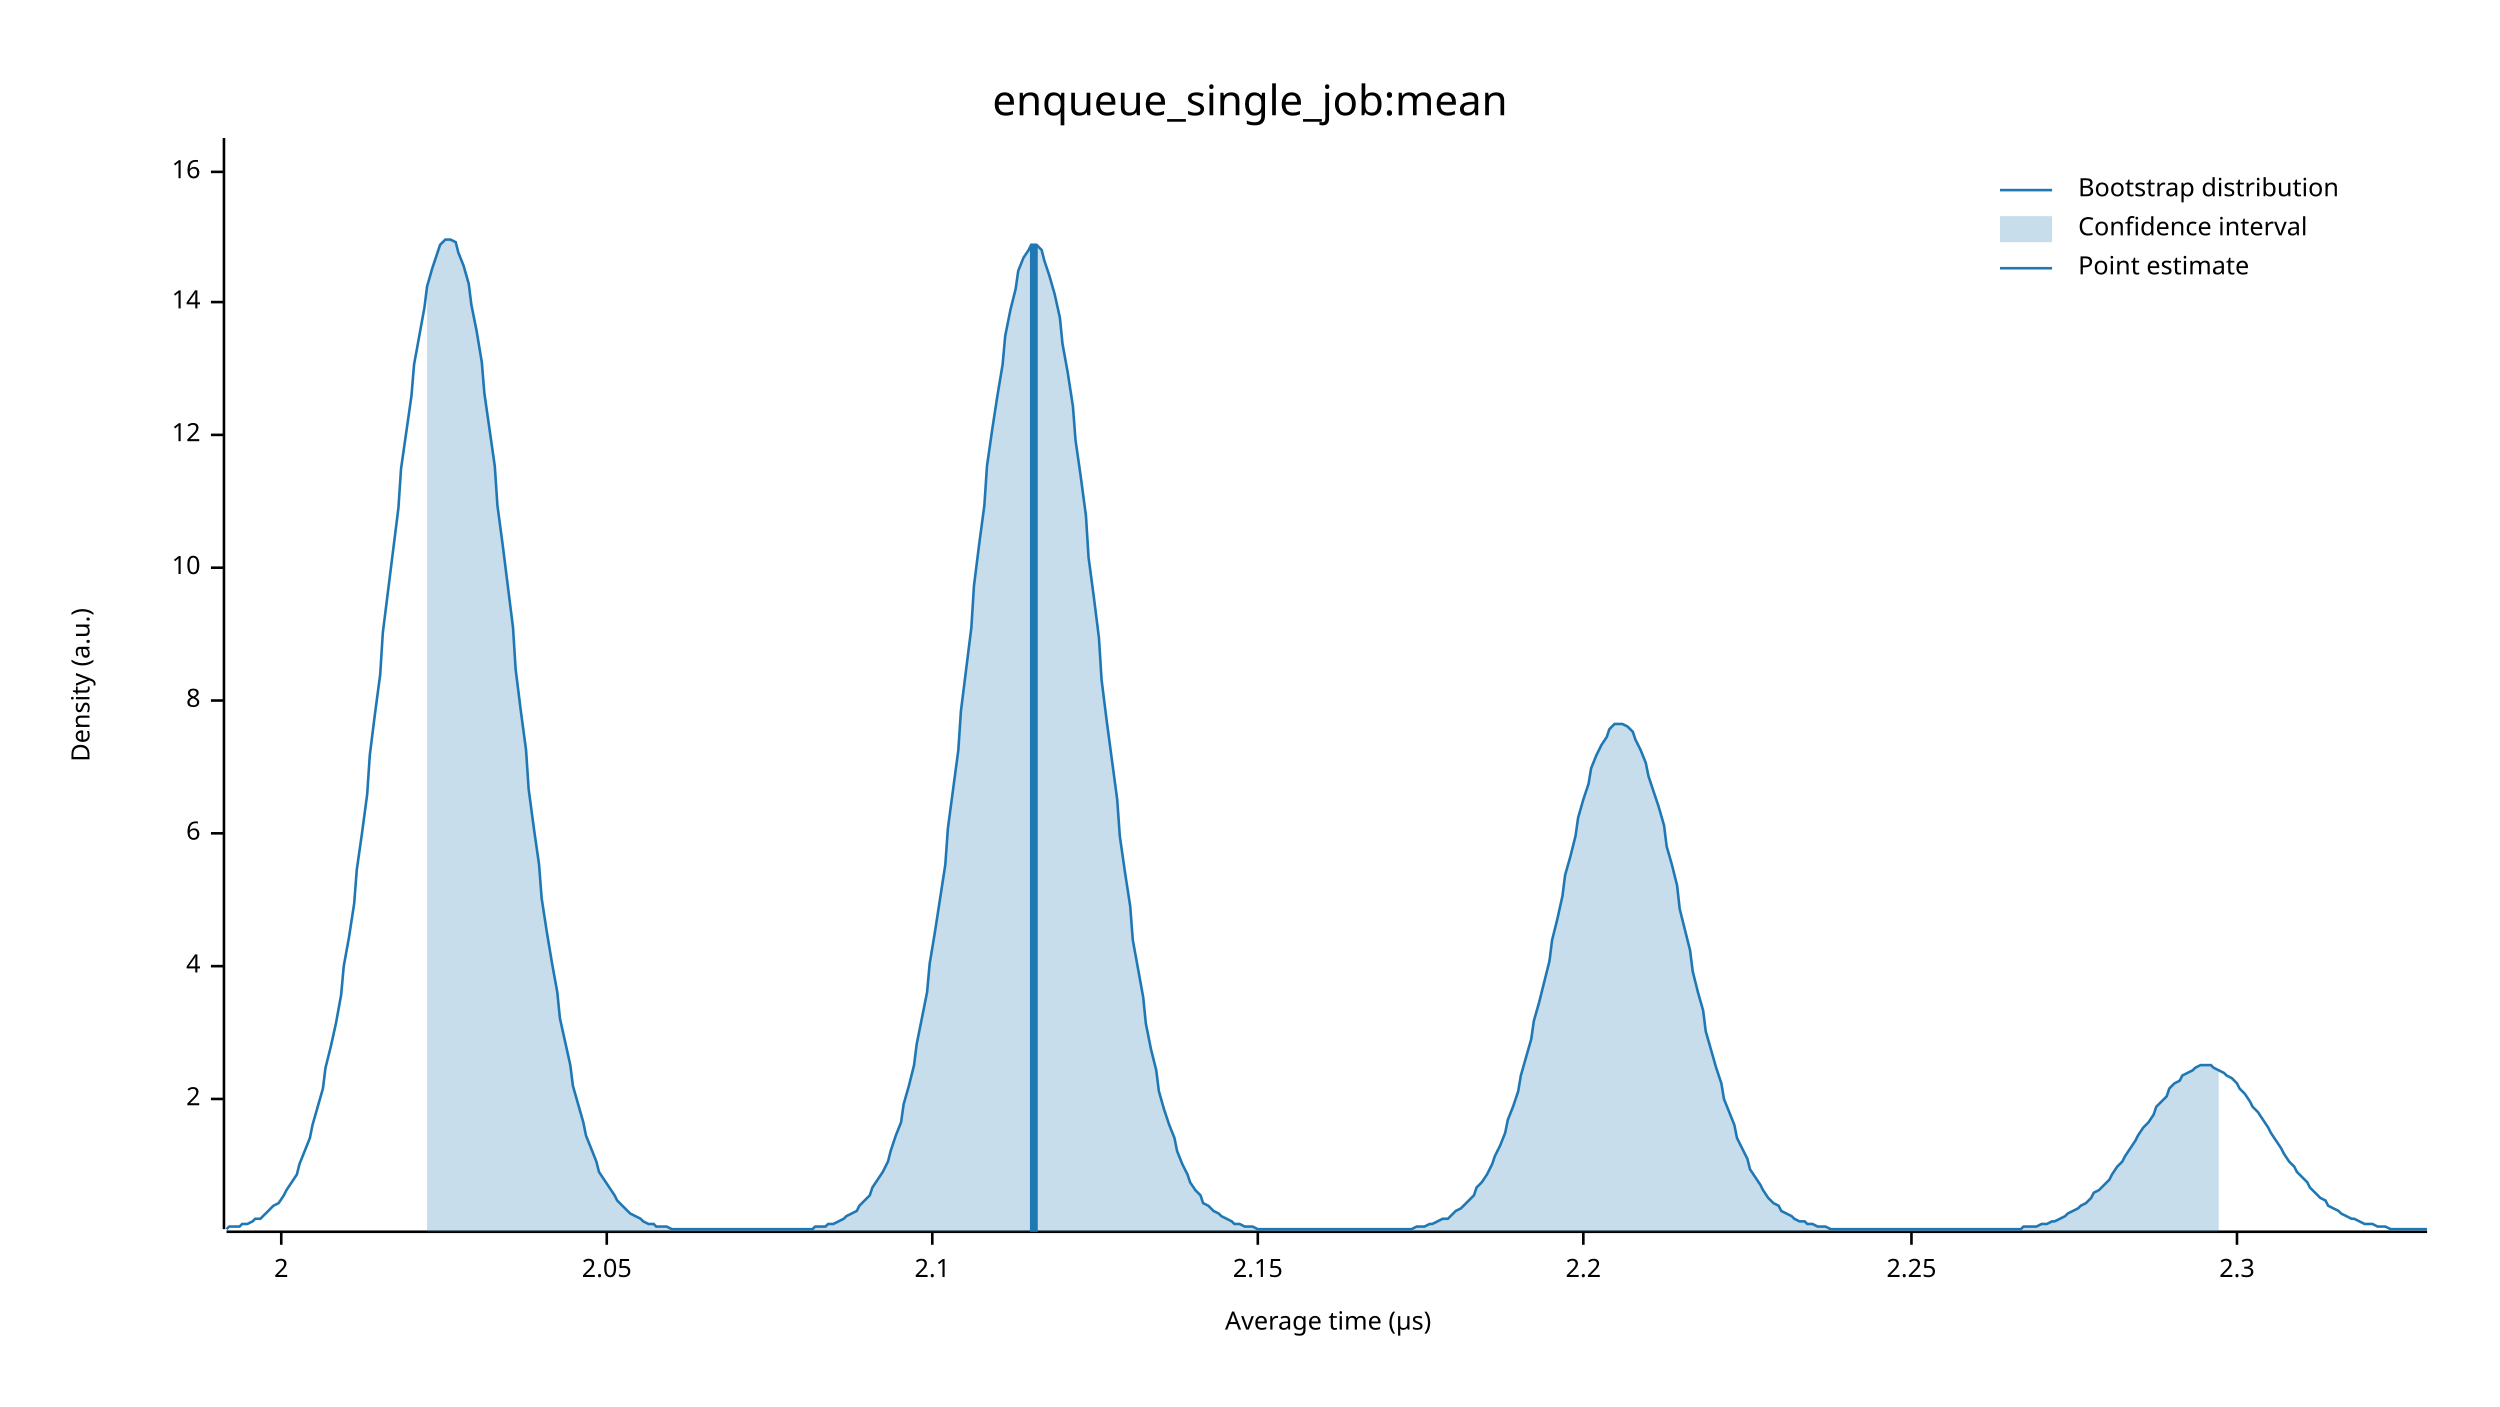
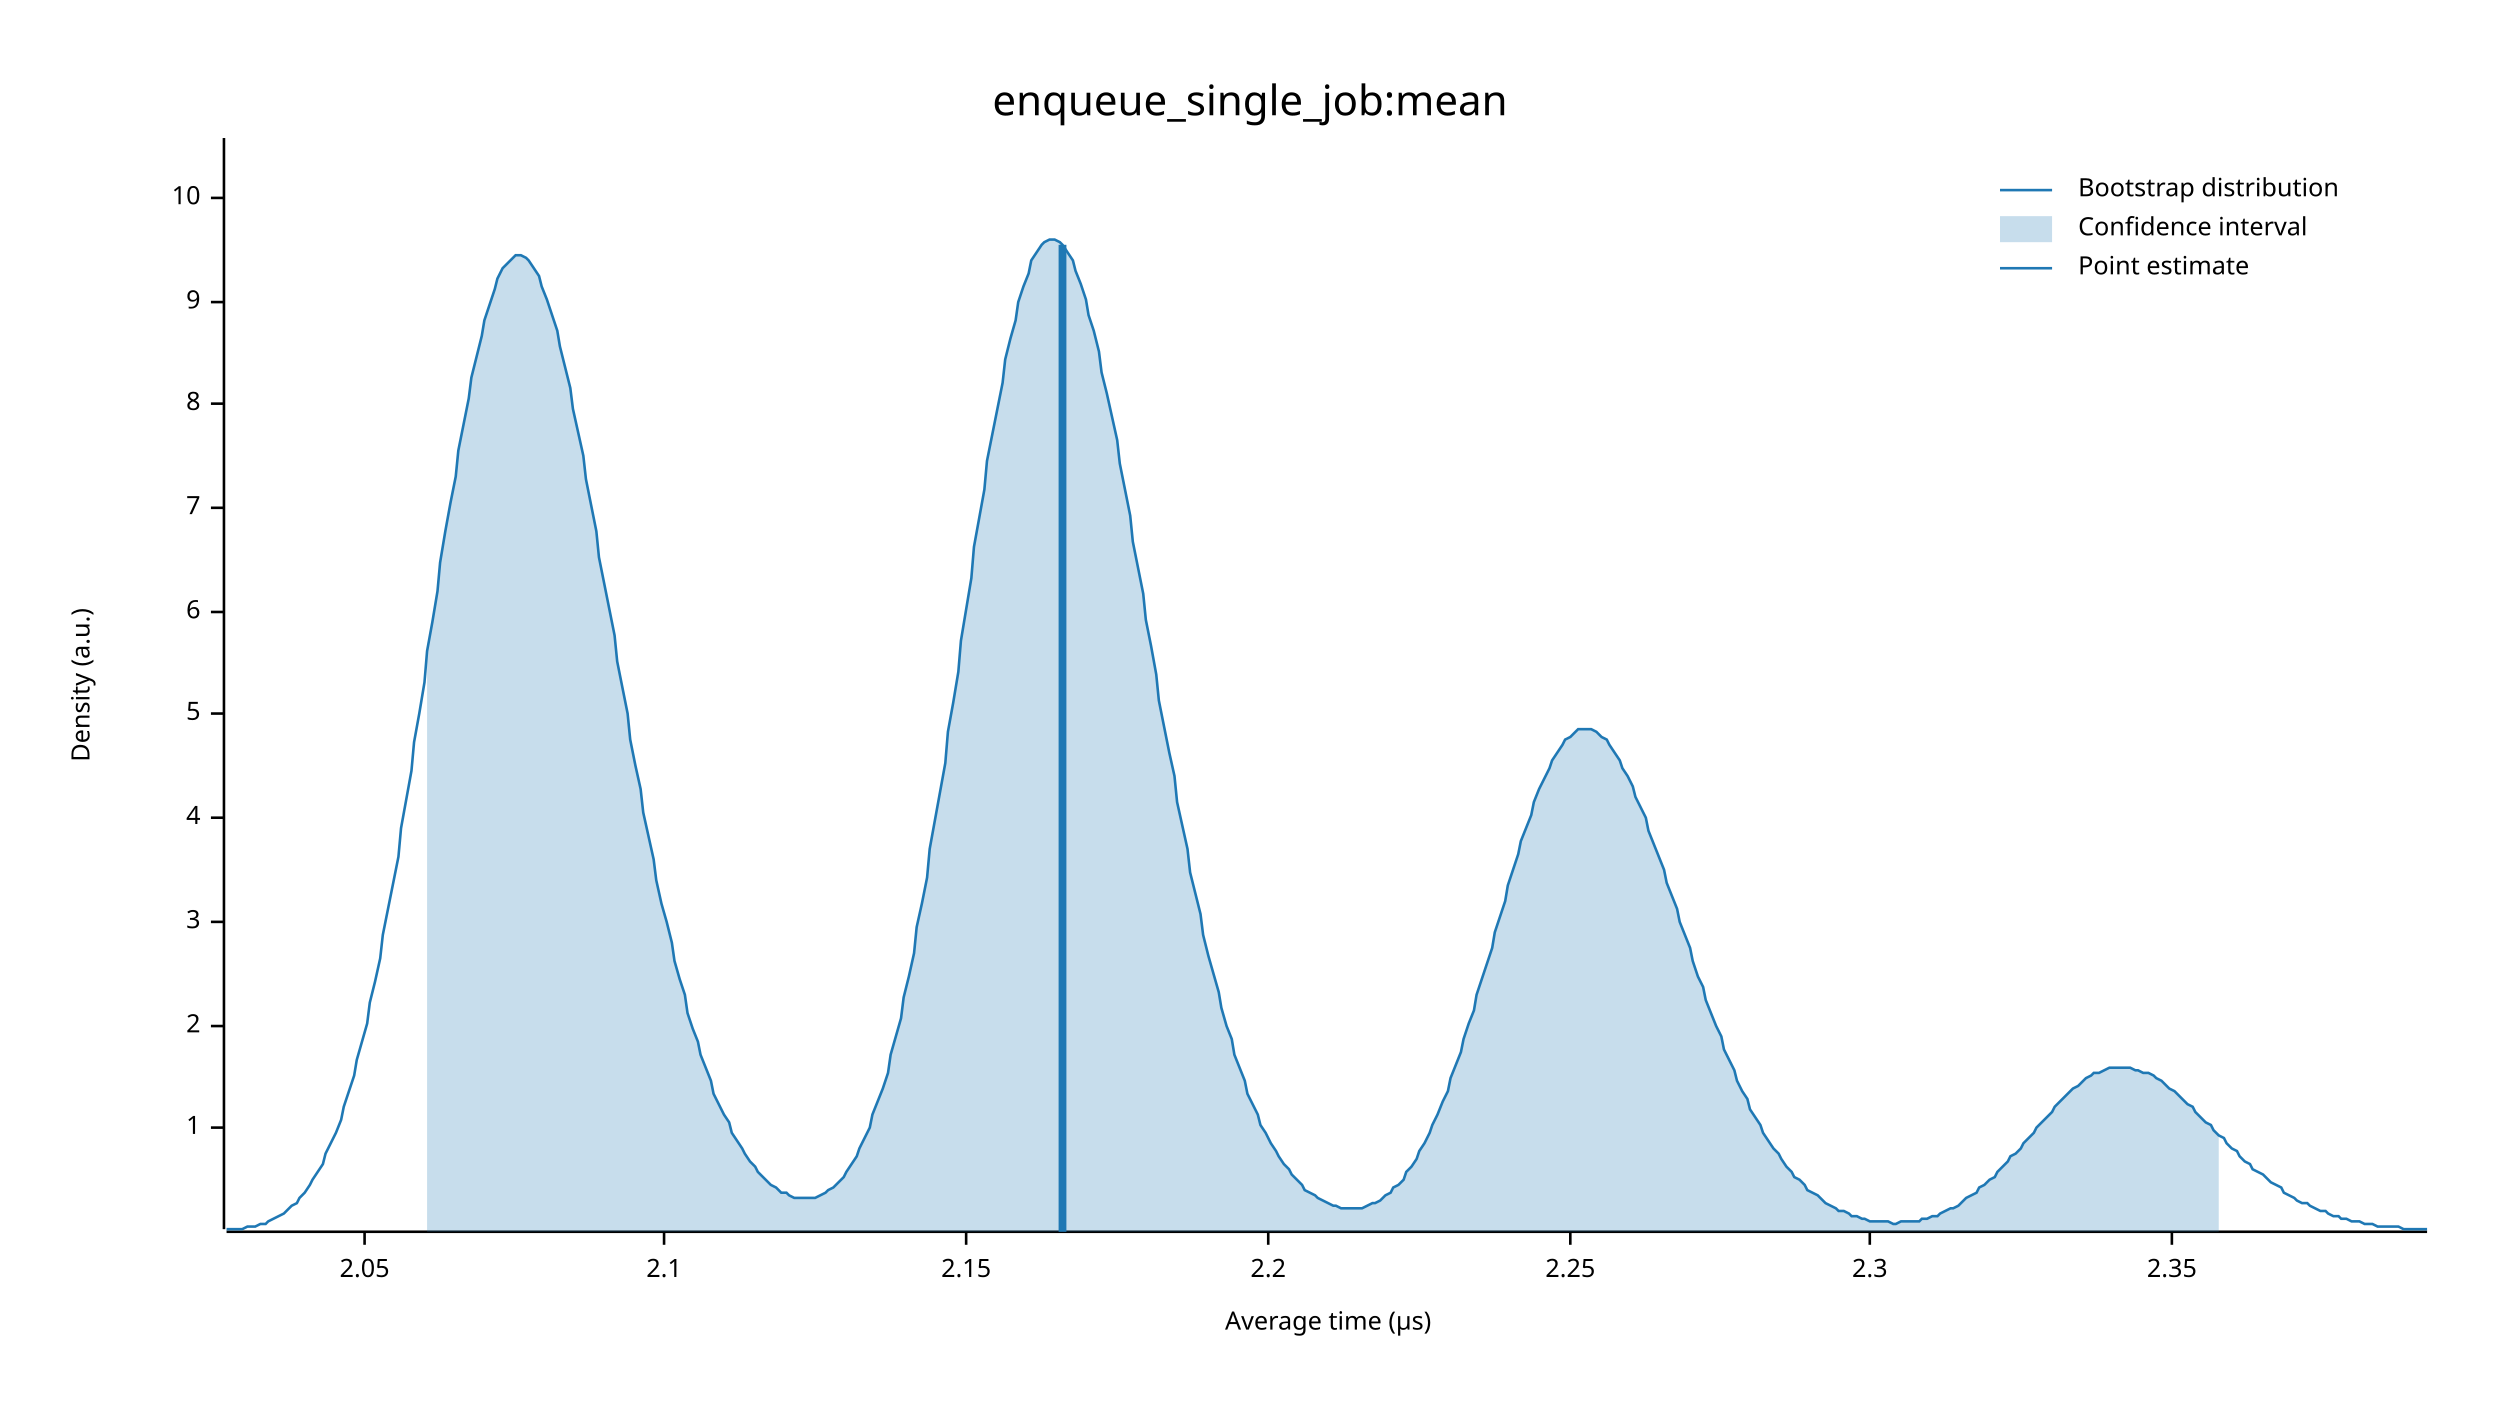
<svg xmlns="http://www.w3.org/2000/svg" width="960" height="540" viewBox="0 0 960 540">
  <text x="480" y="32" dy="0.76em" text-anchor="middle" font-family="sans-serif" font-size="16.129" opacity="1" fill="#000000">
enqueue_single_job:mean
</text>
  <text x="27" y="263" dy="0.76em" text-anchor="middle" font-family="sans-serif" font-size="9.677" opacity="1" fill="#000000" transform="rotate(270, 27, 263)">
Density (a.u.)
</text>
  <text x="510" y="513" dy="-0.5ex" text-anchor="middle" font-family="sans-serif" font-size="9.677" opacity="1" fill="#000000">
Average time (µs)
</text>
  <polyline fill="none" opacity="1" stroke="#000000" stroke-width="1" points="86,53 86,472 " />
-   <text x="77" y="422" dy="0.5ex" text-anchor="end" font-family="sans-serif" font-size="9.677" opacity="1" fill="#000000">
+   <text x="77" y="433" dy="0.5ex" text-anchor="end" font-family="sans-serif" font-size="9.677" opacity="1" fill="#000000">
+ 1
+ </text>
+   <polyline fill="none" opacity="1" stroke="#000000" stroke-width="1" points="81,433 86,433 " />
+   <text x="77" y="394" dy="0.5ex" text-anchor="end" font-family="sans-serif" font-size="9.677" opacity="1" fill="#000000">
2
</text>
-   <polyline fill="none" opacity="1" stroke="#000000" stroke-width="1" points="81,422 86,422 " />
-   <text x="77" y="371" dy="0.5ex" text-anchor="end" font-family="sans-serif" font-size="9.677" opacity="1" fill="#000000">
+   <polyline fill="none" opacity="1" stroke="#000000" stroke-width="1" points="81,394 86,394 " />
+   <text x="77" y="354" dy="0.5ex" text-anchor="end" font-family="sans-serif" font-size="9.677" opacity="1" fill="#000000">
+ 3
+ </text>
+   <polyline fill="none" opacity="1" stroke="#000000" stroke-width="1" points="81,354 86,354 " />
+   <text x="77" y="314" dy="0.5ex" text-anchor="end" font-family="sans-serif" font-size="9.677" opacity="1" fill="#000000">
4
</text>
-   <polyline fill="none" opacity="1" stroke="#000000" stroke-width="1" points="81,371 86,371 " />
-   <text x="77" y="320" dy="0.5ex" text-anchor="end" font-family="sans-serif" font-size="9.677" opacity="1" fill="#000000">
+   <polyline fill="none" opacity="1" stroke="#000000" stroke-width="1" points="81,314 86,314 " />
+   <text x="77" y="274" dy="0.5ex" text-anchor="end" font-family="sans-serif" font-size="9.677" opacity="1" fill="#000000">
+ 5
+ </text>
+   <polyline fill="none" opacity="1" stroke="#000000" stroke-width="1" points="81,274 86,274 " />
+   <text x="77" y="235" dy="0.5ex" text-anchor="end" font-family="sans-serif" font-size="9.677" opacity="1" fill="#000000">
6
</text>
-   <polyline fill="none" opacity="1" stroke="#000000" stroke-width="1" points="81,320 86,320 " />
-   <text x="77" y="269" dy="0.5ex" text-anchor="end" font-family="sans-serif" font-size="9.677" opacity="1" fill="#000000">
+   <polyline fill="none" opacity="1" stroke="#000000" stroke-width="1" points="81,235 86,235 " />
+   <text x="77" y="195" dy="0.5ex" text-anchor="end" font-family="sans-serif" font-size="9.677" opacity="1" fill="#000000">
+ 7
+ </text>
+   <polyline fill="none" opacity="1" stroke="#000000" stroke-width="1" points="81,195 86,195 " />
+   <text x="77" y="155" dy="0.5ex" text-anchor="end" font-family="sans-serif" font-size="9.677" opacity="1" fill="#000000">
8
</text>
-   <polyline fill="none" opacity="1" stroke="#000000" stroke-width="1" points="81,269 86,269 " />
-   <text x="77" y="218" dy="0.5ex" text-anchor="end" font-family="sans-serif" font-size="9.677" opacity="1" fill="#000000">
+   <polyline fill="none" opacity="1" stroke="#000000" stroke-width="1" points="81,155 86,155 " />
+   <text x="77" y="116" dy="0.5ex" text-anchor="end" font-family="sans-serif" font-size="9.677" opacity="1" fill="#000000">
+ 9
+ </text>
+   <polyline fill="none" opacity="1" stroke="#000000" stroke-width="1" points="81,116 86,116 " />
+   <text x="77" y="76" dy="0.5ex" text-anchor="end" font-family="sans-serif" font-size="9.677" opacity="1" fill="#000000">
10
</text>
-   <polyline fill="none" opacity="1" stroke="#000000" stroke-width="1" points="81,218 86,218 " />
-   <text x="77" y="167" dy="0.5ex" text-anchor="end" font-family="sans-serif" font-size="9.677" opacity="1" fill="#000000">
- 12
- </text>
-   <polyline fill="none" opacity="1" stroke="#000000" stroke-width="1" points="81,167 86,167 " />
-   <text x="77" y="116" dy="0.5ex" text-anchor="end" font-family="sans-serif" font-size="9.677" opacity="1" fill="#000000">
- 14
- </text>
-   <polyline fill="none" opacity="1" stroke="#000000" stroke-width="1" points="81,116 86,116 " />
-   <text x="77" y="66" dy="0.5ex" text-anchor="end" font-family="sans-serif" font-size="9.677" opacity="1" fill="#000000">
- 16
- </text>
-   <polyline fill="none" opacity="1" stroke="#000000" stroke-width="1" points="81,66 86,66 " />
+   <polyline fill="none" opacity="1" stroke="#000000" stroke-width="1" points="81,76 86,76 " />
  <polyline fill="none" opacity="1" stroke="#000000" stroke-width="1" points="87,473 932,473 " />
-   <text x="108" y="483" dy="0.76em" text-anchor="middle" font-family="sans-serif" font-size="9.677" opacity="1" fill="#000000">
- 2
- </text>
-   <polyline fill="none" opacity="1" stroke="#000000" stroke-width="1" points="108,473 108,478 " />
-   <text x="233" y="483" dy="0.76em" text-anchor="middle" font-family="sans-serif" font-size="9.677" opacity="1" fill="#000000">
+   <text x="140" y="483" dy="0.76em" text-anchor="middle" font-family="sans-serif" font-size="9.677" opacity="1" fill="#000000">
2.05
</text>
-   <polyline fill="none" opacity="1" stroke="#000000" stroke-width="1" points="233,473 233,478 " />
-   <text x="358" y="483" dy="0.76em" text-anchor="middle" font-family="sans-serif" font-size="9.677" opacity="1" fill="#000000">
+   <polyline fill="none" opacity="1" stroke="#000000" stroke-width="1" points="140,473 140,478 " />
+   <text x="255" y="483" dy="0.76em" text-anchor="middle" font-family="sans-serif" font-size="9.677" opacity="1" fill="#000000">
2.1
</text>
-   <polyline fill="none" opacity="1" stroke="#000000" stroke-width="1" points="358,473 358,478 " />
-   <text x="483" y="483" dy="0.76em" text-anchor="middle" font-family="sans-serif" font-size="9.677" opacity="1" fill="#000000">
+   <polyline fill="none" opacity="1" stroke="#000000" stroke-width="1" points="255,473 255,478 " />
+   <text x="371" y="483" dy="0.76em" text-anchor="middle" font-family="sans-serif" font-size="9.677" opacity="1" fill="#000000">
2.15
</text>
-   <polyline fill="none" opacity="1" stroke="#000000" stroke-width="1" points="483,473 483,478 " />
-   <text x="608" y="483" dy="0.76em" text-anchor="middle" font-family="sans-serif" font-size="9.677" opacity="1" fill="#000000">
+   <polyline fill="none" opacity="1" stroke="#000000" stroke-width="1" points="371,473 371,478 " />
+   <text x="487" y="483" dy="0.76em" text-anchor="middle" font-family="sans-serif" font-size="9.677" opacity="1" fill="#000000">
2.2
</text>
-   <polyline fill="none" opacity="1" stroke="#000000" stroke-width="1" points="608,473 608,478 " />
-   <text x="734" y="483" dy="0.76em" text-anchor="middle" font-family="sans-serif" font-size="9.677" opacity="1" fill="#000000">
+   <polyline fill="none" opacity="1" stroke="#000000" stroke-width="1" points="487,473 487,478 " />
+   <text x="603" y="483" dy="0.76em" text-anchor="middle" font-family="sans-serif" font-size="9.677" opacity="1" fill="#000000">
2.25
</text>
-   <polyline fill="none" opacity="1" stroke="#000000" stroke-width="1" points="734,473 734,478 " />
-   <text x="859" y="483" dy="0.76em" text-anchor="middle" font-family="sans-serif" font-size="9.677" opacity="1" fill="#000000">
+   <polyline fill="none" opacity="1" stroke="#000000" stroke-width="1" points="603,473 603,478 " />
+   <text x="718" y="483" dy="0.76em" text-anchor="middle" font-family="sans-serif" font-size="9.677" opacity="1" fill="#000000">
2.3
</text>
-   <polyline fill="none" opacity="1" stroke="#000000" stroke-width="1" points="859,473 859,478 " />
-   <polyline fill="none" opacity="1" stroke="#1F78B4" stroke-width="1" points="87,472 88,471 90,471 92,471 93,470 95,470 97,469 98,468 100,468 102,466 103,465 105,463 107,462 109,459 110,457 112,454 114,451 115,447 117,442 119,437 120,432 122,425 124,418 125,410 127,402 129,393 131,382 132,371 134,360 136,347 137,334 139,320 141,305 142,290 144,274 146,259 147,243 149,227 151,211 153,195 154,180 156,166 158,152 159,140 161,129 163,118 164,110 166,103 168,97 169,94 171,92 173,92 175,93 176,97 178,102 180,109 181,117 183,127 185,139 186,151 188,165 190,179 191,194 193,209 195,225 197,241 198,257 200,273 202,288 203,303 205,318 207,332 208,345 210,358 212,370 214,381 215,391 217,400 219,409 220,417 222,424 224,431 225,436 227,441 229,446 230,450 232,453 234,456 236,459 237,461 239,463 241,465 242,466 244,467 246,468 247,469 249,470 251,470 252,471 254,471 256,471 258,472 259,472 261,472 263,472 264,472 266,472 268,472 269,472 271,472 273,472 274,472 276,472 278,472 280,472 281,472 283,472 285,472 286,472 288,472 290,472 291,472 293,472 295,472 296,472 298,472 300,472 302,472 303,472 305,472 307,472 308,472 310,472 312,472 313,471 315,471 317,471 318,470 320,470 322,469 324,468 325,467 327,466 329,465 330,463 332,461 334,459 335,456 337,453 339,450 341,446 342,442 344,436 346,431 347,424 349,417 351,409 352,401 354,391 356,381 357,370 359,358 361,345 363,332 364,318 366,303 368,288 369,273 371,257 373,241 374,225 376,209 378,194 379,179 381,165 383,152 385,140 386,129 388,119 390,111 391,104 393,99 395,96 396,94 398,94 400,96 401,100 403,106 405,113 407,122 408,132 410,143 412,156 413,169 415,183 417,198 418,214 420,229 422,245 423,261 425,277 427,292 429,307 430,321 432,335 434,348 435,361 437,372 439,383 440,393 442,403 444,411 445,419 447,426 449,432 451,437 452,442 454,447 456,451 457,454 459,457 461,459 462,462 464,463 466,465 468,466 469,467 471,468 473,469 474,470 476,470 478,471 479,471 481,471 483,472 484,472 486,472 488,472 490,472 491,472 493,472 495,472 496,472 498,472 500,472 501,472 503,472 505,472 506,472 508,472 510,472 512,472 513,472 515,472 517,472 518,472 520,472 522,472 523,472 525,472 527,472 528,472 530,472 532,472 534,472 535,472 537,472 539,472 540,472 542,472 544,471 545,471 547,471 549,470 550,470 552,469 554,468 556,468 557,467 559,465 561,464 562,463 564,461 566,459 567,456 569,454 571,451 573,447 574,444 576,440 578,435 579,430 581,425 583,419 584,413 586,406 588,399 589,392 591,385 593,377 595,369 596,361 598,353 600,344 601,336 603,329 605,321 606,314 608,307 610,301 611,295 613,290 615,286 617,283 618,280 620,278 622,278 623,278 625,279 627,281 628,284 630,288 632,293 633,298 635,304 637,310 639,317 640,325 642,332 644,340 645,349 647,357 649,365 650,373 652,381 654,388 655,396 657,403 659,410 661,416 662,422 664,427 666,432 667,437 669,441 671,445 672,449 674,452 676,455 677,457 679,460 681,462 683,463 684,465 686,466 688,467 689,468 691,469 693,469 694,470 696,470 698,471 700,471 701,471 703,472 705,472 706,472 708,472 710,472 711,472 713,472 715,472 716,472 718,472 720,472 722,472 723,472 725,472 727,472 728,472 730,472 732,472 733,472 735,472 737,472 738,472 740,472 742,472 744,472 745,472 747,472 749,472 750,472 752,472 754,472 755,472 757,472 759,472 760,472 762,472 764,472 766,472 767,472 769,472 771,472 772,472 774,472 776,472 777,471 779,471 781,471 782,471 784,470 786,470 788,469 789,469 791,468 793,467 794,466 796,465 798,464 799,463 801,462 803,460 804,458 806,457 808,455 810,453 811,451 813,448 815,446 816,444 818,441 820,438 821,436 823,433 825,431 827,428 828,425 830,423 832,421 833,418 835,416 837,415 838,413 840,412 842,411 843,410 845,409 847,409 849,409 850,410 852,411 854,412 855,413 857,414 859,416 860,418 862,420 864,423 865,425 867,427 869,430 871,433 872,435 874,438 876,441 877,443 879,446 881,448 882,450 884,452 886,454 887,456 889,458 891,460 893,461 894,463 896,464 898,465 899,466 901,467 903,468 904,468 906,469 908,470 909,470 911,470 913,471 915,471 916,471 918,472 920,472 921,472 923,472 925,472 926,472 928,472 930,472 932,472 " />
-   <polygon opacity="0.25" fill="#1F78B4" points="164,110 166,103 168,97 169,94 171,92 173,92 175,93 176,97 178,102 180,109 181,117 183,127 185,139 186,151 188,165 190,179 191,194 193,209 195,225 197,241 198,257 200,273 202,288 203,303 205,318 207,332 208,345 210,358 212,370 214,381 215,391 217,400 219,409 220,417 222,424 224,431 225,436 227,441 229,446 230,450 232,453 234,456 236,459 237,461 239,463 241,465 242,466 244,467 246,468 247,469 249,470 251,470 252,471 254,471 256,471 258,472 259,472 261,472 263,472 264,472 266,472 268,472 269,472 271,472 273,472 274,472 276,472 278,472 280,472 281,472 283,472 285,472 286,472 288,472 290,472 291,472 293,472 295,472 296,472 298,472 300,472 302,472 303,472 305,472 307,472 308,472 310,472 312,472 313,471 315,471 317,471 318,470 320,470 322,469 324,468 325,467 327,466 329,465 330,463 332,461 334,459 335,456 337,453 339,450 341,446 342,442 344,436 346,431 347,424 349,417 351,409 352,401 354,391 356,381 357,370 359,358 361,345 363,332 364,318 366,303 368,288 369,273 371,257 373,241 374,225 376,209 378,194 379,179 381,165 383,152 385,140 386,129 388,119 390,111 391,104 393,99 395,96 396,94 398,94 400,96 401,100 403,106 405,113 407,122 408,132 410,143 412,156 413,169 415,183 417,198 418,214 420,229 422,245 423,261 425,277 427,292 429,307 430,321 432,335 434,348 435,361 437,372 439,383 440,393 442,403 444,411 445,419 447,426 449,432 451,437 452,442 454,447 456,451 457,454 459,457 461,459 462,462 464,463 466,465 468,466 469,467 471,468 473,469 474,470 476,470 478,471 479,471 481,471 483,472 484,472 486,472 488,472 490,472 491,472 493,472 495,472 496,472 498,472 500,472 501,472 503,472 505,472 506,472 508,472 510,472 512,472 513,472 515,472 517,472 518,472 520,472 522,472 523,472 525,472 527,472 528,472 530,472 532,472 534,472 535,472 537,472 539,472 540,472 542,472 544,471 545,471 547,471 549,470 550,470 552,469 554,468 556,468 557,467 559,465 561,464 562,463 564,461 566,459 567,456 569,454 571,451 573,447 574,444 576,440 578,435 579,430 581,425 583,419 584,413 586,406 588,399 589,392 591,385 593,377 595,369 596,361 598,353 600,344 601,336 603,329 605,321 606,314 608,307 610,301 611,295 613,290 615,286 617,283 618,280 620,278 622,278 623,278 625,279 627,281 628,284 630,288 632,293 633,298 635,304 637,310 639,317 640,325 642,332 644,340 645,349 647,357 649,365 650,373 652,381 654,388 655,396 657,403 659,410 661,416 662,422 664,427 666,432 667,437 669,441 671,445 672,449 674,452 676,455 677,457 679,460 681,462 683,463 684,465 686,466 688,467 689,468 691,469 693,469 694,470 696,470 698,471 700,471 701,471 703,472 705,472 706,472 708,472 710,472 711,472 713,472 715,472 716,472 718,472 720,472 722,472 723,472 725,472 727,472 728,472 730,472 732,472 733,472 735,472 737,472 738,472 740,472 742,472 744,472 745,472 747,472 749,472 750,472 752,472 754,472 755,472 757,472 759,472 760,472 762,472 764,472 766,472 767,472 769,472 771,472 772,472 774,472 776,472 777,471 779,471 781,471 782,471 784,470 786,470 788,469 789,469 791,468 793,467 794,466 796,465 798,464 799,463 801,462 803,460 804,458 806,457 808,455 810,453 811,451 813,448 815,446 816,444 818,441 820,438 821,436 823,433 825,431 827,428 828,425 830,423 832,421 833,418 835,416 837,415 838,413 840,412 842,411 843,410 845,409 847,409 849,409 850,410 852,411 852,473 164,473 " />
-   <polyline fill="none" opacity="1" stroke="#1F78B4" stroke-width="3" points="397,473 397,94 " />
+   <polyline fill="none" opacity="1" stroke="#000000" stroke-width="1" points="718,473 718,478 " />
+   <text x="834" y="483" dy="0.76em" text-anchor="middle" font-family="sans-serif" font-size="9.677" opacity="1" fill="#000000">
+ 2.35
+ </text>
+   <polyline fill="none" opacity="1" stroke="#000000" stroke-width="1" points="834,473 834,478 " />
+   <polyline fill="none" opacity="1" stroke="#1F78B4" stroke-width="1" points="87,472 88,472 90,472 92,472 93,472 95,471 97,471 98,471 100,470 102,470 103,469 105,468 107,467 109,466 110,465 112,463 114,462 115,460 117,458 119,455 120,453 122,450 124,447 125,443 127,439 129,435 131,430 132,425 134,419 136,413 137,407 139,400 141,393 142,385 144,377 146,368 147,359 149,349 151,339 153,329 154,318 156,307 158,296 159,285 161,274 163,262 164,250 166,239 168,227 169,216 171,204 173,193 175,183 176,173 178,163 180,153 181,145 183,137 185,129 186,123 188,117 190,111 191,107 193,103 195,101 197,99 198,98 200,98 202,99 203,100 205,103 207,106 208,110 210,115 212,121 214,127 215,133 217,141 219,149 220,157 222,166 224,175 225,184 227,194 229,204 230,214 232,224 234,234 236,244 237,254 239,264 241,274 242,284 244,294 246,303 247,312 249,321 251,330 252,338 254,347 256,354 258,362 259,369 261,376 263,382 264,389 266,395 268,400 269,405 271,410 273,415 274,420 276,424 278,428 280,431 281,435 283,438 285,441 286,443 288,446 290,448 291,450 293,452 295,454 296,455 298,456 300,458 302,458 303,459 305,460 307,460 308,460 310,460 312,460 313,460 315,459 317,458 318,457 320,456 322,454 324,452 325,450 327,447 329,444 330,441 332,437 334,433 335,428 337,423 339,418 341,412 342,405 344,398 346,391 347,383 349,375 351,366 352,356 354,347 356,337 357,326 359,315 361,304 363,293 364,281 366,270 368,258 369,246 371,234 373,222 374,210 376,199 378,188 379,177 381,167 383,157 385,147 386,138 388,130 390,123 391,116 393,110 395,105 396,100 398,97 400,94 401,93 403,92 405,92 407,93 408,94 410,97 412,100 413,104 415,109 417,115 418,121 420,127 422,135 423,143 425,151 427,160 429,169 430,178 432,188 434,198 435,208 437,218 439,228 440,238 442,248 444,259 445,269 447,279 449,289 451,298 452,308 454,317 456,326 457,335 459,343 461,351 462,359 464,367 466,374 468,381 469,387 471,394 473,399 474,405 476,410 478,415 479,420 481,424 483,428 484,432 486,435 488,439 490,442 491,444 493,447 495,449 496,451 498,453 500,455 501,457 503,458 505,459 506,460 508,461 510,462 512,463 513,463 515,464 517,464 518,464 520,464 522,464 523,464 525,463 527,462 528,462 530,461 532,459 534,458 535,456 537,455 539,453 540,450 542,448 544,445 545,442 547,439 549,435 550,432 552,428 554,423 556,419 557,414 559,409 561,404 562,399 564,393 566,388 567,382 569,376 571,370 573,364 574,358 576,352 578,346 579,340 581,334 583,328 584,323 586,318 588,313 589,308 591,303 593,299 595,295 596,292 598,289 600,286 601,284 603,283 605,281 606,280 608,280 610,280 611,280 613,281 615,283 617,284 618,286 620,289 622,292 623,295 625,298 627,302 628,306 630,310 632,314 633,319 635,324 637,329 639,334 640,339 642,344 644,349 645,354 647,359 649,364 650,369 652,375 654,379 655,384 657,389 659,394 661,398 662,403 664,407 666,411 667,415 669,419 671,422 672,426 674,429 676,432 677,435 679,438 681,441 683,443 684,445 686,448 688,450 689,452 691,453 693,455 694,457 696,458 698,459 700,461 701,462 703,463 705,464 706,465 708,465 710,466 711,467 713,467 715,468 716,468 718,469 720,469 722,469 723,469 725,469 727,470 728,470 730,469 732,469 733,469 735,469 737,469 738,468 740,468 742,467 744,467 745,466 747,465 749,464 750,464 752,463 754,461 755,460 757,459 759,458 760,456 762,455 764,453 766,452 767,450 769,448 771,446 772,444 774,443 776,441 777,439 779,437 781,435 782,433 784,431 786,429 788,427 789,425 791,423 793,421 794,420 796,418 798,417 799,416 801,414 803,413 804,412 806,412 808,411 810,410 811,410 813,410 815,410 816,410 818,410 820,411 821,411 823,412 825,412 827,413 828,414 830,415 832,417 833,418 835,419 837,421 838,422 840,424 842,425 843,427 845,429 847,431 849,432 850,434 852,436 854,437 855,439 857,441 859,442 860,444 862,446 864,447 865,449 867,450 869,451 871,453 872,454 874,455 876,456 877,458 879,459 881,460 882,461 884,462 886,462 887,463 889,464 891,465 893,465 894,466 896,467 898,467 899,468 901,468 903,469 904,469 906,469 908,470 909,470 911,470 913,471 915,471 916,471 918,471 920,471 921,471 923,472 925,472 926,472 928,472 930,472 932,472 " />
+   <polygon opacity="0.25" fill="#1F78B4" points="164,250 166,239 168,227 169,216 171,204 173,193 175,183 176,173 178,163 180,153 181,145 183,137 185,129 186,123 188,117 190,111 191,107 193,103 195,101 197,99 198,98 200,98 202,99 203,100 205,103 207,106 208,110 210,115 212,121 214,127 215,133 217,141 219,149 220,157 222,166 224,175 225,184 227,194 229,204 230,214 232,224 234,234 236,244 237,254 239,264 241,274 242,284 244,294 246,303 247,312 249,321 251,330 252,338 254,347 256,354 258,362 259,369 261,376 263,382 264,389 266,395 268,400 269,405 271,410 273,415 274,420 276,424 278,428 280,431 281,435 283,438 285,441 286,443 288,446 290,448 291,450 293,452 295,454 296,455 298,456 300,458 302,458 303,459 305,460 307,460 308,460 310,460 312,460 313,460 315,459 317,458 318,457 320,456 322,454 324,452 325,450 327,447 329,444 330,441 332,437 334,433 335,428 337,423 339,418 341,412 342,405 344,398 346,391 347,383 349,375 351,366 352,356 354,347 356,337 357,326 359,315 361,304 363,293 364,281 366,270 368,258 369,246 371,234 373,222 374,210 376,199 378,188 379,177 381,167 383,157 385,147 386,138 388,130 390,123 391,116 393,110 395,105 396,100 398,97 400,94 401,93 403,92 405,92 407,93 408,94 410,97 412,100 413,104 415,109 417,115 418,121 420,127 422,135 423,143 425,151 427,160 429,169 430,178 432,188 434,198 435,208 437,218 439,228 440,238 442,248 444,259 445,269 447,279 449,289 451,298 452,308 454,317 456,326 457,335 459,343 461,351 462,359 464,367 466,374 468,381 469,387 471,394 473,399 474,405 476,410 478,415 479,420 481,424 483,428 484,432 486,435 488,439 490,442 491,444 493,447 495,449 496,451 498,453 500,455 501,457 503,458 505,459 506,460 508,461 510,462 512,463 513,463 515,464 517,464 518,464 520,464 522,464 523,464 525,463 527,462 528,462 530,461 532,459 534,458 535,456 537,455 539,453 540,450 542,448 544,445 545,442 547,439 549,435 550,432 552,428 554,423 556,419 557,414 559,409 561,404 562,399 564,393 566,388 567,382 569,376 571,370 573,364 574,358 576,352 578,346 579,340 581,334 583,328 584,323 586,318 588,313 589,308 591,303 593,299 595,295 596,292 598,289 600,286 601,284 603,283 605,281 606,280 608,280 610,280 611,280 613,281 615,283 617,284 618,286 620,289 622,292 623,295 625,298 627,302 628,306 630,310 632,314 633,319 635,324 637,329 639,334 640,339 642,344 644,349 645,354 647,359 649,364 650,369 652,375 654,379 655,384 657,389 659,394 661,398 662,403 664,407 666,411 667,415 669,419 671,422 672,426 674,429 676,432 677,435 679,438 681,441 683,443 684,445 686,448 688,450 689,452 691,453 693,455 694,457 696,458 698,459 700,461 701,462 703,463 705,464 706,465 708,465 710,466 711,467 713,467 715,468 716,468 718,469 720,469 722,469 723,469 725,469 727,470 728,470 730,469 732,469 733,469 735,469 737,469 738,468 740,468 742,467 744,467 745,466 747,465 749,464 750,464 752,463 754,461 755,460 757,459 759,458 760,456 762,455 764,453 766,452 767,450 769,448 771,446 772,444 774,443 776,441 777,439 779,437 781,435 782,433 784,431 786,429 788,427 789,425 791,423 793,421 794,420 796,418 798,417 799,416 801,414 803,413 804,412 806,412 808,411 810,410 811,410 813,410 815,410 816,410 818,410 820,411 821,411 823,412 825,412 827,413 828,414 830,415 832,417 833,418 835,419 837,421 838,422 840,424 842,425 843,427 845,429 847,431 849,432 850,434 852,436 852,473 164,473 " />
+   <polyline fill="none" opacity="1" stroke="#1F78B4" stroke-width="3" points="408,473 408,94 " />
  <text x="798" y="68" dy="0.76em" text-anchor="start" font-family="sans-serif" font-size="9.677" opacity="1" fill="#000000">
Bootstrap distribution
</text>
  <text x="798" y="83" dy="0.76em" text-anchor="start" font-family="sans-serif" font-size="9.677" opacity="1" fill="#000000">
Confidence interval
</text>
  <text x="798" y="98" dy="0.76em" text-anchor="start" font-family="sans-serif" font-size="9.677" opacity="1" fill="#000000">
Point estimate
</text>
  <polyline fill="none" opacity="1" stroke="#1F78B4" stroke-width="1" points="768,73 788,73 " />
  <rect x="768" y="83" width="20" height="10" opacity="0.25" fill="#1F78B4" stroke="none" />
  <polyline fill="none" opacity="1" stroke="#1F78B4" stroke-width="1" points="768,103 788,103 " />
</svg>
